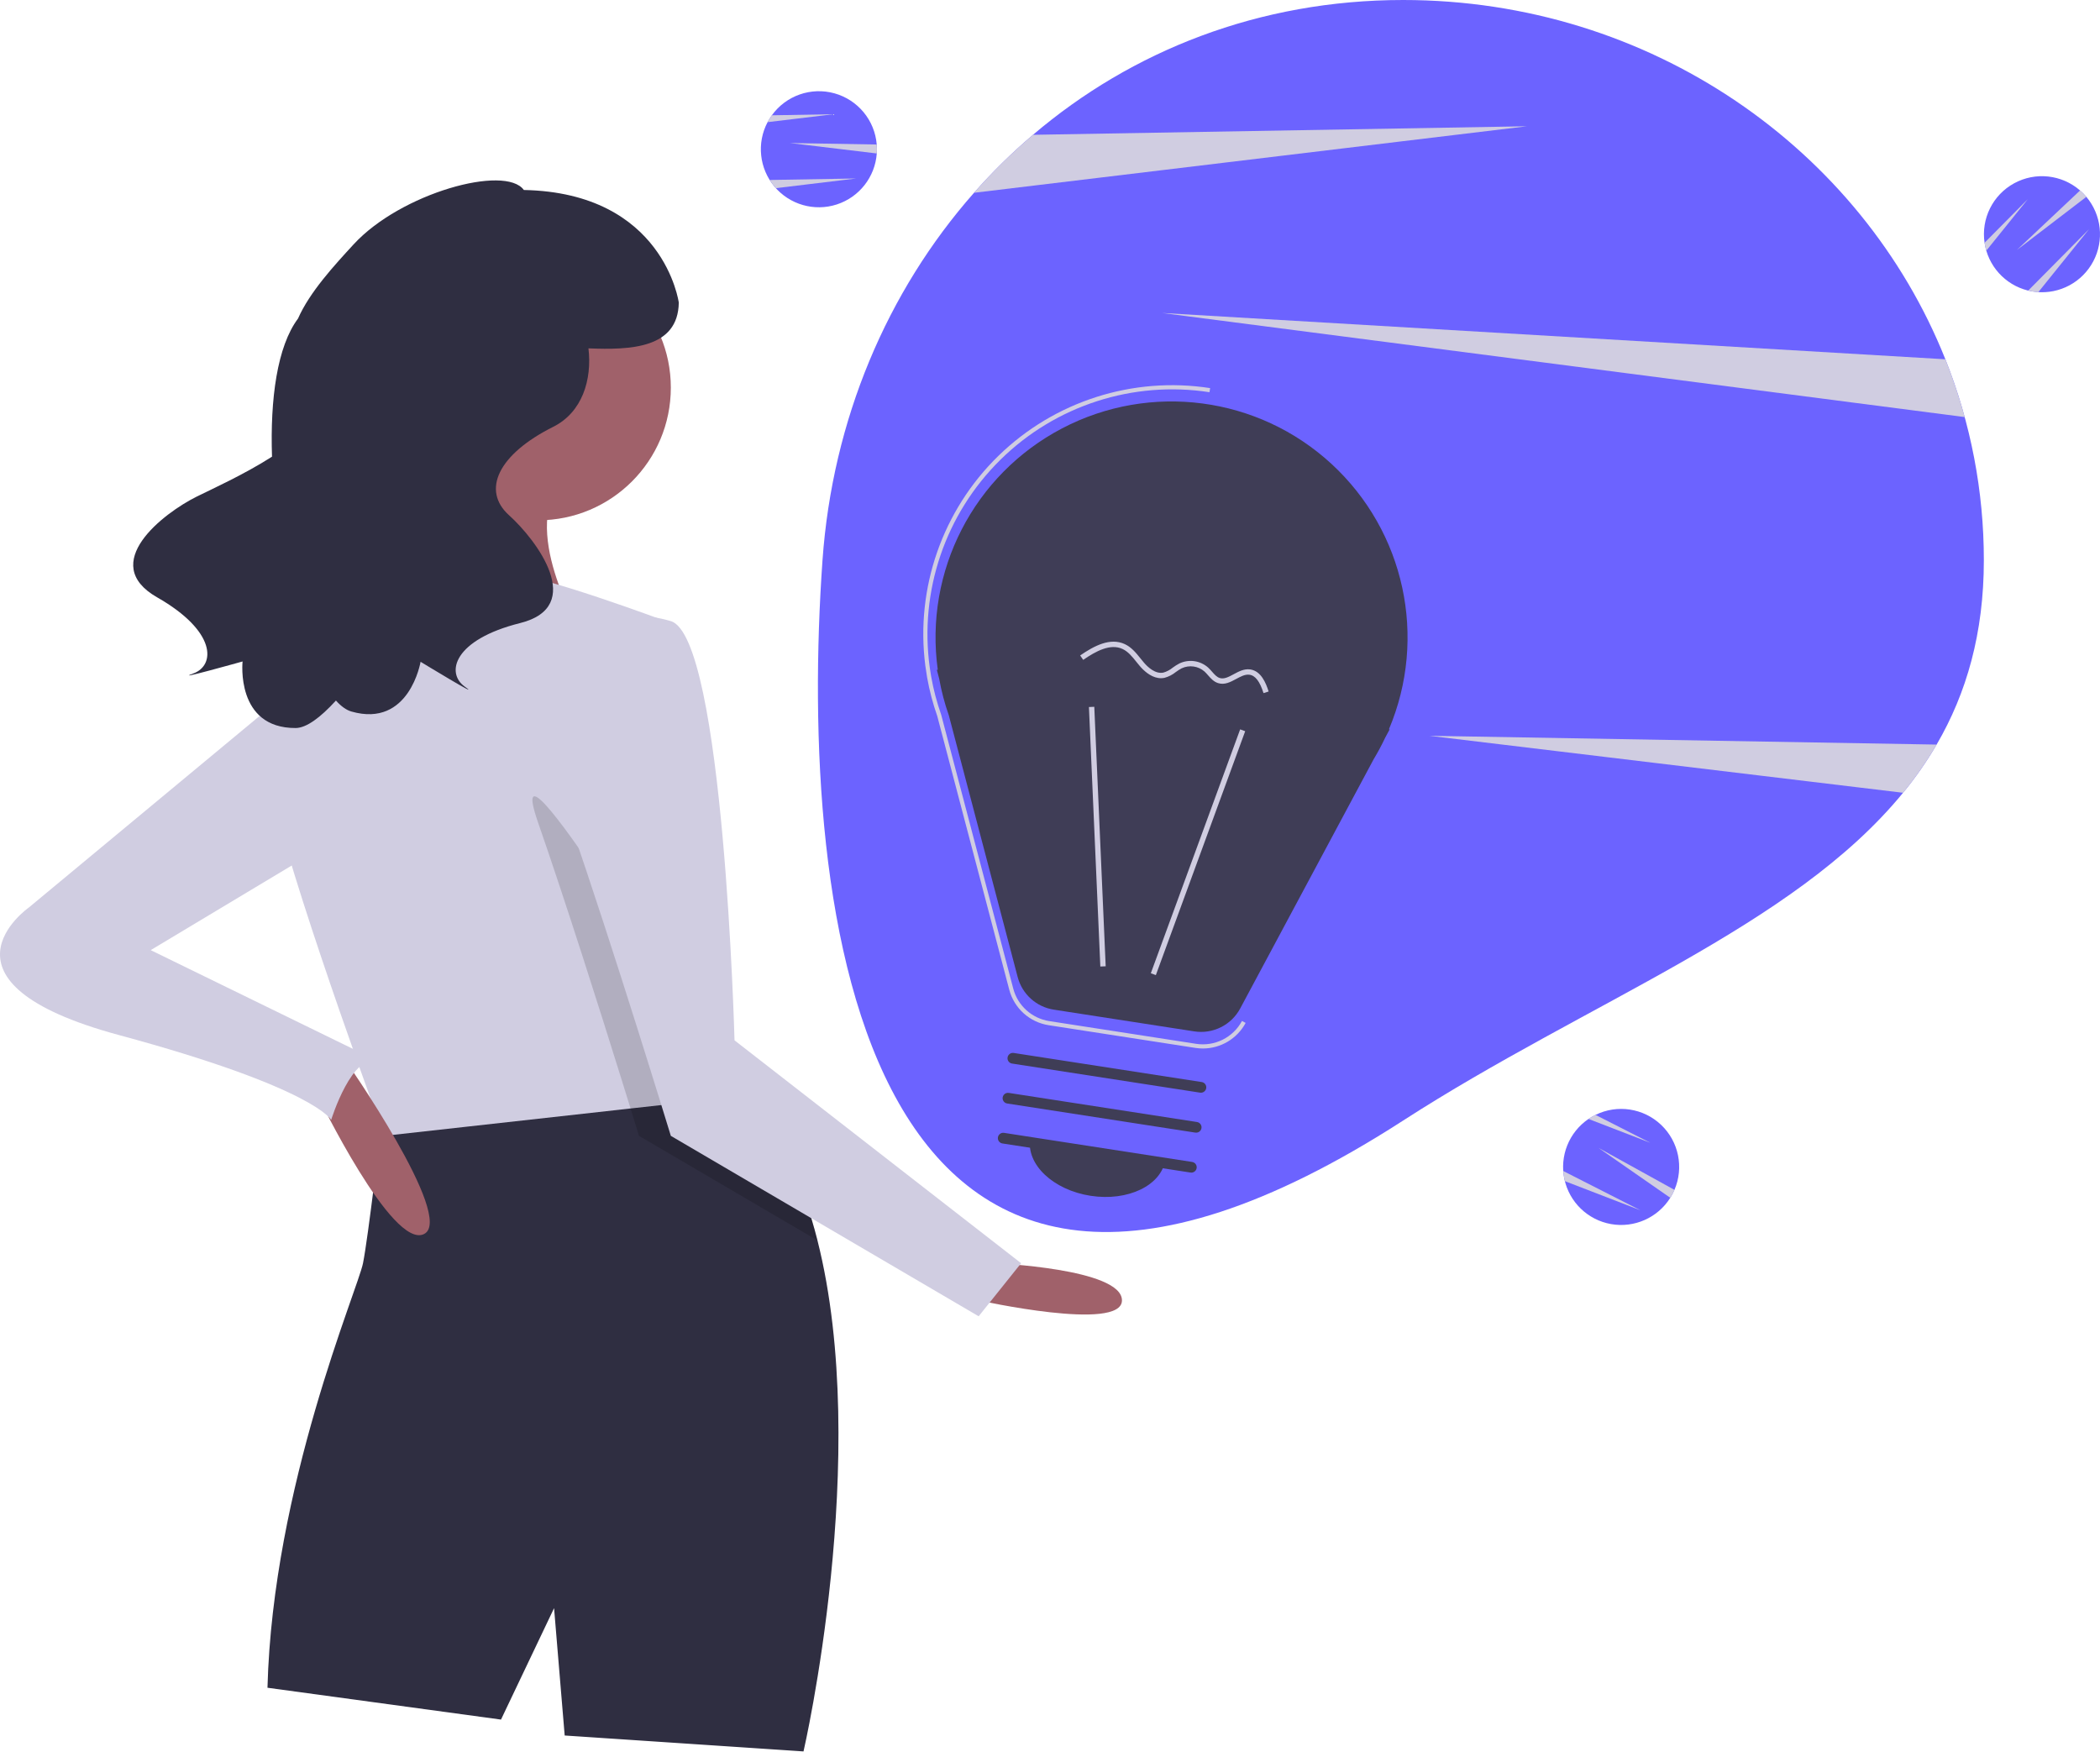
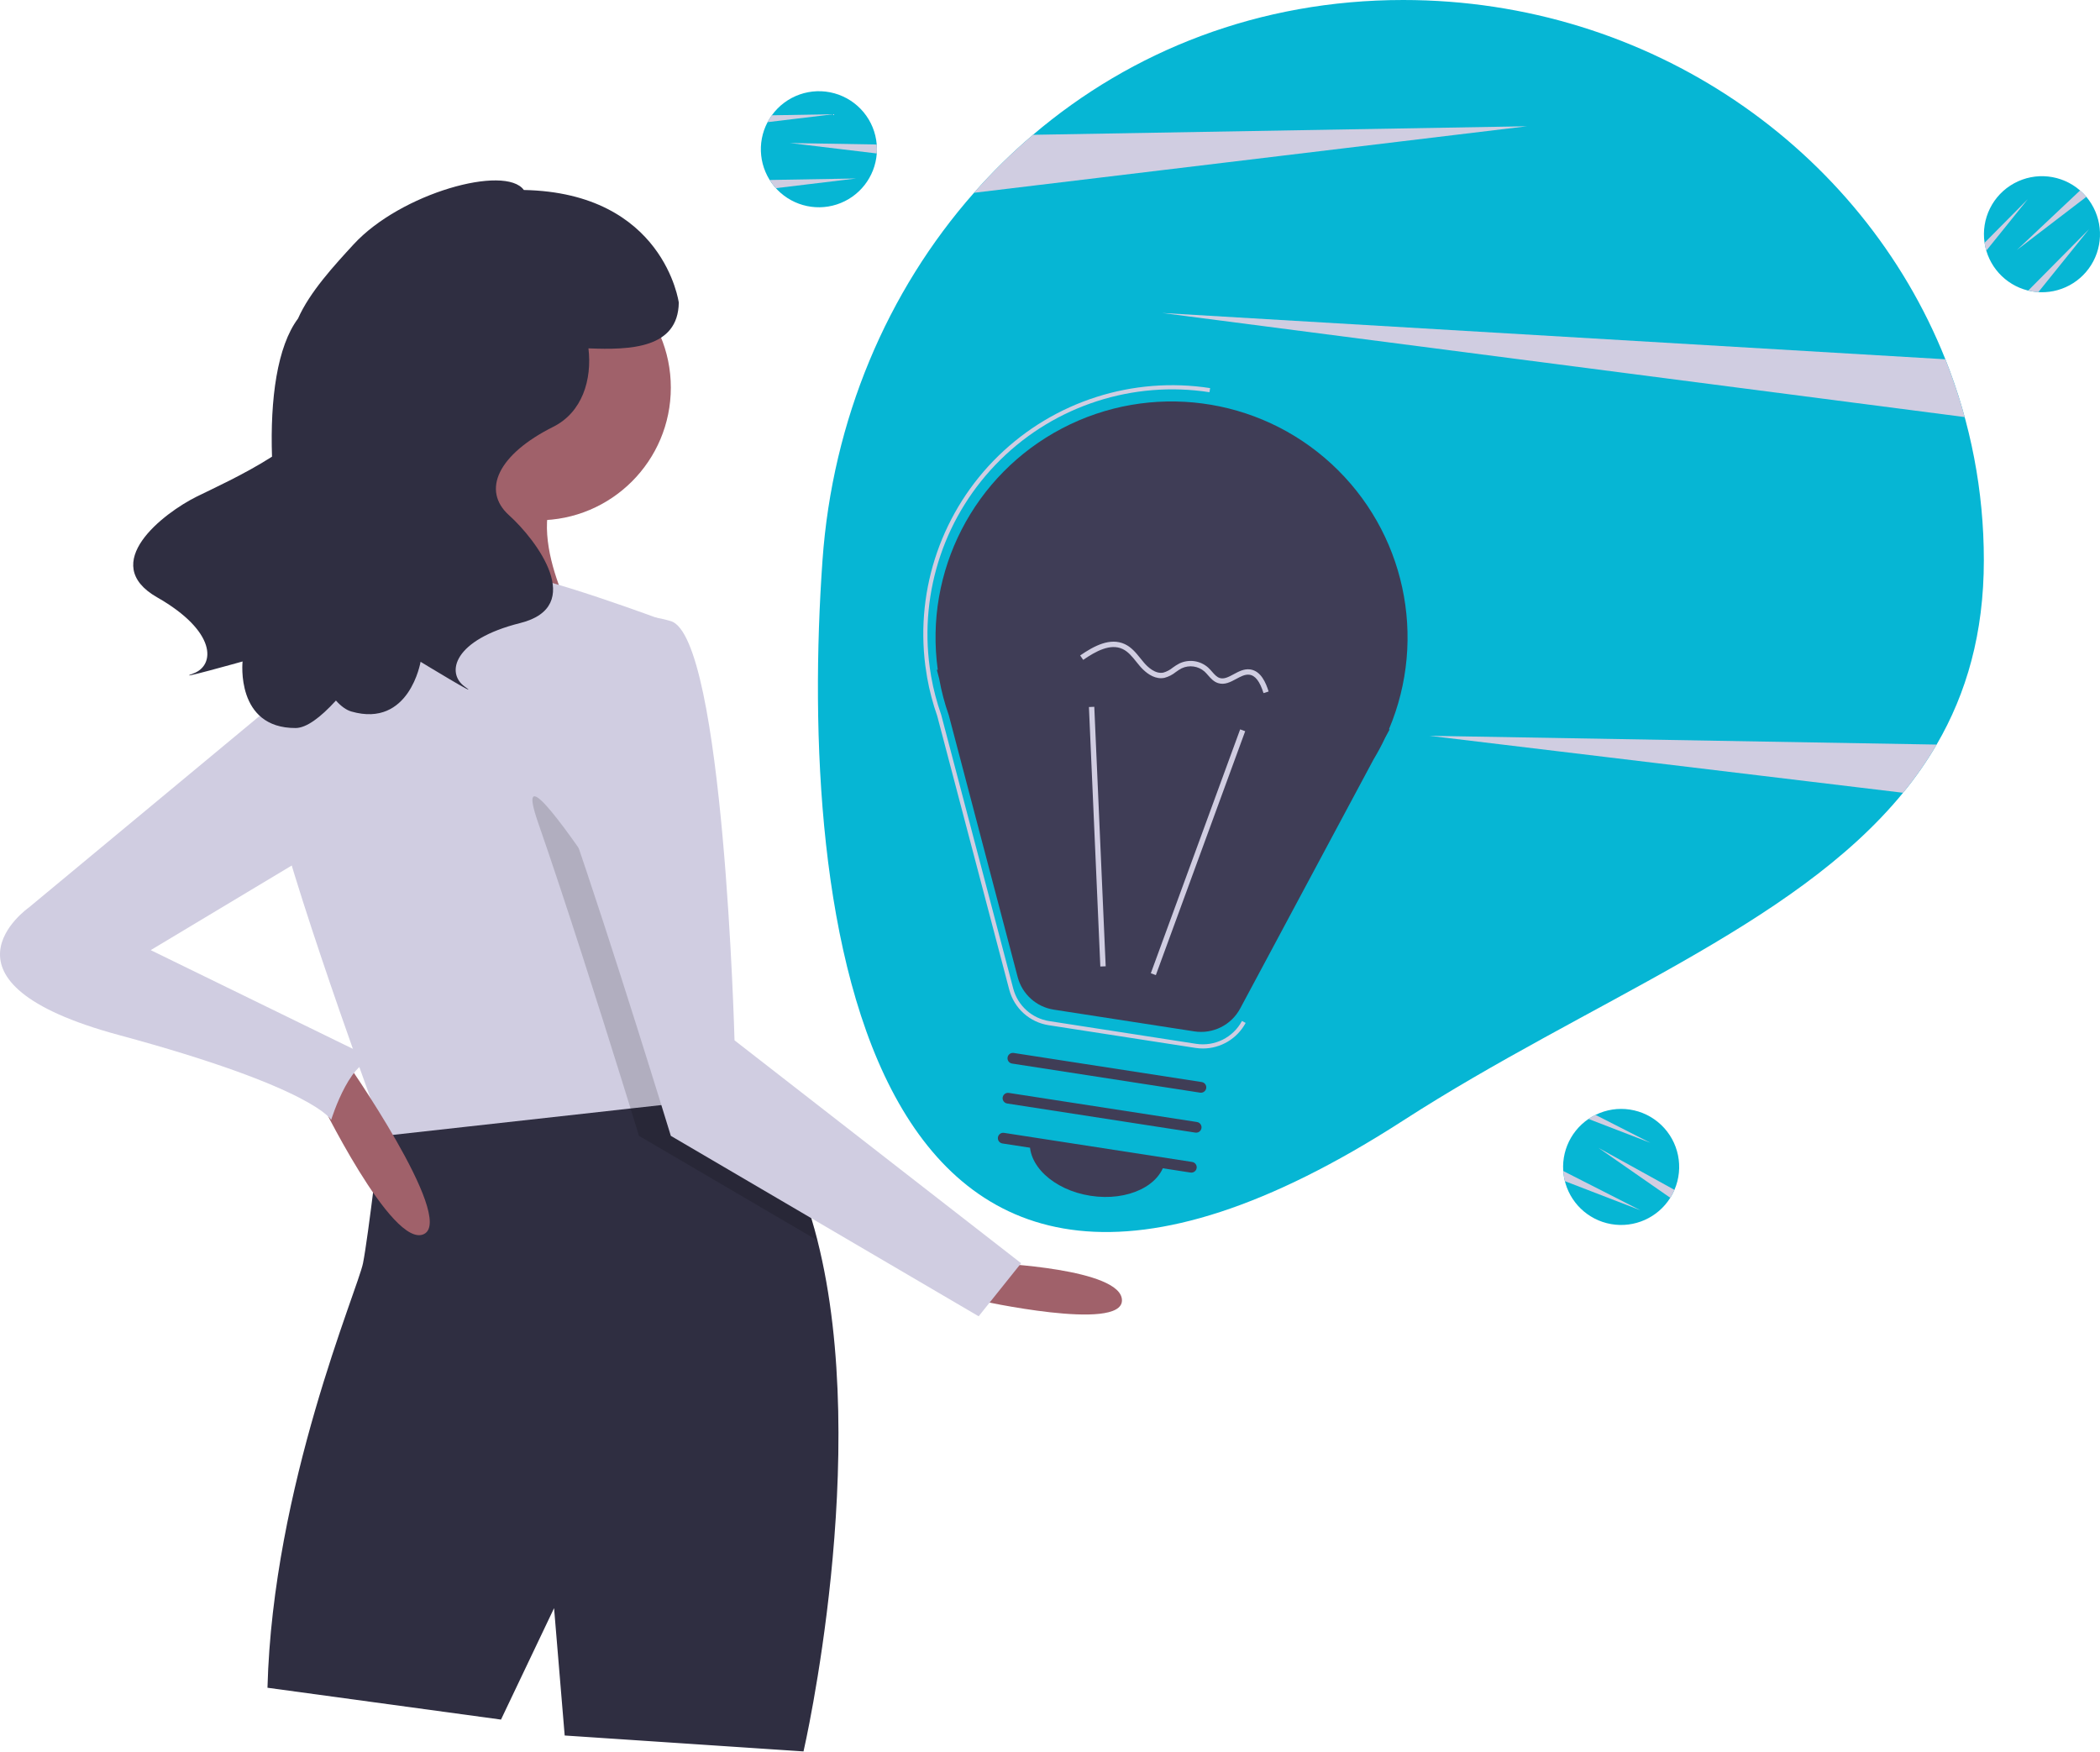
<svg xmlns="http://www.w3.org/2000/svg" data-name="Layer 1" width="1013.03" height="844.995" viewBox="0 0 1013.03 844.995">
-   <path d="M1050.484,297.813c0,35.17-8.33,64.12-22.78,88.92a177.678,177.678,0,0,1-16.19,23.25c-53.12,64.97-151.88,100.53-241.14,158.13-263.48,170.02-292.02-102.42-280.12-270.3,4.8-67.74,31.18-129.79,73.09-177.3a278.221,278.221,0,0,1,28.45-27.97c47.58-40.52,109.05-65.04,178.58-65.04,119.29,0,221.16,71.95,261.55,173.34a261.85,261.85,0,0,1,18.56,96.97Z" transform="translate(-93.48517 -27.50272)" fill="#6c63ff" />
+   <path d="M1050.484,297.813c0,35.17-8.33,64.12-22.78,88.92a177.678,177.678,0,0,1-16.19,23.25c-53.12,64.97-151.88,100.53-241.14,158.13-263.48,170.02-292.02-102.42-280.12-270.3,4.8-67.74,31.18-129.79,73.09-177.3a278.221,278.221,0,0,1,28.45-27.97c47.58-40.52,109.05-65.04,178.58-65.04,119.29,0,221.16,71.95,261.55,173.34a261.85,261.85,0,0,1,18.56,96.97Z" transform="translate(-93.48517 -27.50272)" fill="#06b6d4 " />
  <path d="M830.054,88.423l-266.71,32.09a278.221,278.221,0,0,1,28.45-27.97Z" transform="translate(-93.48517 -27.50272)" fill="#d0cde1" />
  <path d="M1027.704,386.733a177.678,177.678,0,0,1-16.19,23.25l-228.46-27.48Z" transform="translate(-93.48517 -27.50272)" fill="#d0cde1" />
  <path d="M1041.244,228.723l-387.19-50.22,377.87,22.34A260.439,260.439,0,0,1,1041.244,228.723Z" transform="translate(-93.48517 -27.50272)" fill="#d0cde1" />
-   <path d="M516.519,99.505c0,.69-.02,1.37-.08,2.04a27.997,27.997,0,1,1-52.68-15.11,25.74,25.74,0,0,1,2.06-3.31,27.989,27.989,0,0,1,50.6,14.1C516.489,97.975,516.519,98.735,516.519,99.505Z" transform="translate(-93.48517 -27.50272)" fill="#6c63ff" />
+   <path d="M516.519,99.505c0,.69-.02,1.37-.08,2.04a27.997,27.997,0,1,1-52.68-15.11,25.74,25.74,0,0,1,2.06-3.31,27.989,27.989,0,0,1,50.6,14.1C516.489,97.975,516.519,98.735,516.519,99.505Z" transform="translate(-93.48517 -27.50272)" fill="#06b6d4 " />
  <path d="M516.519,99.505c0,.69-.02,1.37-.08,2.04l-41.92-5.04,41.9.72C516.489,97.975,516.519,98.735,516.519,99.505Z" transform="translate(-93.48517 -27.50272)" fill="#d0cde1" />
  <path d="M506.519,113.615l-38.78,4.67a28.057,28.057,0,0,1-2.96-3.95Z" transform="translate(-93.48517 -27.50272)" fill="#d0cde1" />
  <path d="M495.519,82.615l-31.76,3.82a25.74,25.74,0,0,1,2.06-3.31Z" transform="translate(-93.48517 -27.50272)" fill="#d0cde1" />
-   <path d="M900.251,603.631c-.323.609-.66,1.201-1.027,1.764a27.997,27.997,0,1,1-39.45-38.042,25.739,25.739,0,0,1,3.371-1.958,27.989,27.989,0,0,1,38.086,36.175C900.942,602.265,900.612,602.95,900.251,603.631Z" transform="translate(-93.48517 -27.50272)" fill="#6c63ff" />
+   <path d="M900.251,603.631c-.323.609-.66,1.201-1.027,1.764a27.997,27.997,0,1,1-39.45-38.042,25.739,25.739,0,0,1,3.371-1.958,27.989,27.989,0,0,1,38.086,36.175C900.942,602.265,900.612,602.95,900.251,603.631Z" transform="translate(-93.48517 -27.50272)" fill="#06b6d4 " />
  <path d="M900.251,603.631c-.323.609-.66,1.201-1.027,1.764L864.558,581.292l36.674,20.278C900.942,602.265,900.612,602.95,900.251,603.631Z" transform="translate(-93.48517 -27.50272)" fill="#d0cde1" />
  <path d="M884.804,611.406l-36.444-14.054a28.057,28.057,0,0,1-.763-4.877Z" transform="translate(-93.48517 -27.50272)" fill="#d0cde1" />
  <path d="M889.619,578.867l-29.845-11.514a25.739,25.739,0,0,1,3.371-1.958Z" transform="translate(-93.48517 -27.50272)" fill="#d0cde1" />
-   <path d="M1098.564,120.955c.482.494.942.995,1.367,1.516a27.997,27.997,0,1,1-48.264,25.964,25.739,25.739,0,0,1-.836-3.808,27.989,27.989,0,0,1,46.069-25.235C1097.474,119.881,1098.026,120.404,1098.564,120.955Z" transform="translate(-93.48517 -27.50272)" fill="#6c63ff" />
+   <path d="M1098.564,120.955c.482.494.942.995,1.367,1.516a27.997,27.997,0,1,1-48.264,25.964,25.739,25.739,0,0,1-.836-3.808,27.989,27.989,0,0,1,46.069-25.235C1097.474,119.881,1098.026,120.404,1098.564,120.955Z" transform="translate(-93.48517 -27.50272)" fill="#06b6d4 " />
  <path d="M1098.564,120.955c.482.494.942.995,1.367,1.516l-33.53,25.66,30.499-28.739C1097.474,119.881,1098.026,120.404,1098.564,120.955Z" transform="translate(-93.48517 -27.50272)" fill="#d0cde1" />
  <path d="M1101.256,138.039l-24.502,30.419a28.057,28.057,0,0,1-4.877-.761Z" transform="translate(-93.48517 -27.50272)" fill="#d0cde1" />
  <path d="M1071.737,123.526l-20.07,24.91a25.739,25.739,0,0,1-.836-3.808Z" transform="translate(-93.48517 -27.50272)" fill="#d0cde1" />
  <path d="M573.266,636.956s61.446,2.56,61.446,17.922-69.126,0-69.126,0Z" transform="translate(-93.48517 -27.50272)" fill="#a0616a" />
  <path d="M481.097,872.497l-115.21-7.681L360.766,803.371l-25.602,53.765-112.65-15.361c2.56-97.289,43.524-192.017,46.084-204.819s8.679-65.696,8.679-65.696c11.188-23.733,69.817-25.961,115.774-23.81,19.048.871,35.946,2.509,46.366,3.687,6.887.768,10.958,1.331,10.958,1.331,18.357,18.92,30.185,44.702,37.456,73.504C514.047,729.739,481.097,872.497,481.097,872.497Z" transform="translate(-93.48517 -27.50272)" fill="#2f2e41" />
  <circle cx="259.6" cy="187.015" r="64.006" fill="#a0616a" />
  <path d="M309.562,229.879S291.64,309.246,263.477,332.288s110.09,0,110.09,0-30.723-51.205-7.681-74.247S309.562,229.879,309.562,229.879Z" transform="translate(-93.48517 -27.50272)" fill="#a0616a" />
  <path d="M440.133,557.589,397.659,562.299,278.839,575.51s-.563-1.511-1.562-4.25c-8.628-23.529-50.18-138.022-54.763-172.406-5.12-38.403,48.644-84.488,48.644-84.488s51.205-10.241,66.566-10.241,76.807,23.042,76.807,23.042l22.914,206.124,1.971,17.845Z" transform="translate(-93.48517 -27.50272)" fill="#d0cde1" />
  <path d="M487.831,625.972,401.73,575.51s-1.511-4.916-4.071-13.211c-1.28-4.148-2.841-9.166-4.608-14.849-9.934-31.901-26.601-84.539-39.965-122.993-20.482-58.885,79.367,104.97,79.367,104.97l4.992,3.866,1.971,17.845c6.887.768,10.958,1.331,10.958,1.331C468.731,571.388,480.56,597.17,487.831,625.972Z" transform="translate(-93.48517 -27.50272)" opacity="0.15" />
  <path d="M373.567,332.288s-25.602,33.283-5.12,92.168,48.644,151.054,48.644,151.054l148.493,87.048,20.482-25.602L447.814,529.426s-5.12-194.578-30.723-202.258S373.567,332.288,373.567,332.288Z" transform="translate(-93.48517 -27.50272)" fill="#d0cde1" />
  <path d="M246.836,556.309s35.843,74.247,51.205,66.566S259.637,538.387,259.637,538.387Z" transform="translate(-93.48517 -27.50272)" fill="#a0616a" />
  <path d="M242.996,352.77,107.303,465.42s-51.205,35.843,43.524,61.446S253.237,567.83,253.237,567.83s10.241-33.283,23.042-28.163l-110.09-53.765,89.608-53.765Z" transform="translate(-93.48517 -27.50272)" fill="#d0cde1" />
  <path d="M188.459,267.052c7.122-3.527,22.848-10.645,36.243-19.22-.939-27.898,2.496-53.223,12.552-66.647,5.645-12.817,17.498-25.648,26.781-35.753,22.798-24.815,73.21-38.667,82.151-26.268,67.625,1.335,74.745,54.343,74.745,54.343-.352,22.172-23.396,22.873-43.582,22.066,1.808,15.136-3.01,30.864-16.96,37.839-26.676,13.338-34.679,30.677-21.341,42.682s37.346,44.015,5.335,52.018-36.013,24.009-26.676,30.678S296.368,346.784,296.368,346.784s-5.335,32.011-33.345,24.008c-2.51-.717-5.019-2.555-7.485-5.303-7.565,8.312-14.313,13.227-19.4,13.254-29.13.154-25.637-32.11-25.637-32.11s-34.576,9.71-23.787,5.806,11.251-20.396-17.417-36.734S172.379,275.015,188.459,267.052Z" transform="translate(-93.48517 -27.50272)" fill="#2f2e41" />
  <path d="M545.869,350.684l-.464-.061,1.133,4.306a113.176,113.176,0,0,0,4.65,17.677L584.414,498.913a21.408,21.408,0,0,0,17.431,15.71l67.76,10.483a21.408,21.408,0,0,0,22.146-11.052l64.394-120.276a113.003,113.003,0,0,0,5.508-10.288l2.186-4.084-.341-.045a113.847,113.847,0,1,0-217.629-28.678Z" transform="translate(-93.48517 -27.50272)" fill="#3f3d56" />
  <path d="M673.763,533.358a23.298,23.298,0,0,1-3.564-.274l-70.828-10.958a23.371,23.371,0,0,1-19.034-17.155L545.606,372.945a119.056,119.056,0,0,1-4.878-18.556l-.878-5.776A120.026,120.026,0,0,1,677.242,214.75l-.307,1.977a118.069,118.069,0,0,0-134.931,132.913l.675,4.32a118.281,118.281,0,0,0,4.837,18.4l34.754,132.103a21.37,21.37,0,0,0,17.405,15.688l70.828,10.958a21.407,21.407,0,0,0,22.114-11.036l1.764.943A23.421,23.421,0,0,1,673.763,533.358Z" transform="translate(-93.48517 -27.50272)" fill="#d0cde1" />
  <rect x="608.739" y="437.38" width="125.314" height="2.587" transform="translate(-64.90222 890.7514) rotate(-69.88499)" fill="#d0cde1" />
  <rect x="621.528" y="368.501" width="2.587" height="125.314" transform="translate(-111.8108 0.25189) rotate(-2.51583)" fill="#d0cde1" />
  <path d="M667.775,593.213l-90.757-14.04a2.587,2.587,0,0,1,.791-5.113l90.757,14.04a2.587,2.587,0,1,1-.791,5.113Z" transform="translate(-93.48517 -27.50272)" fill="#3f3d56" />
  <path d="M670.102,573.941l-90.757-14.04a2.587,2.587,0,1,1,.791-5.113l90.757,14.04a2.587,2.587,0,1,1-.791,5.113Z" transform="translate(-93.48517 -27.50272)" fill="#3f3d56" />
  <path d="M672.429,554.668,581.672,540.627a2.587,2.587,0,0,1,.791-5.113l90.757,14.04a2.587,2.587,0,0,1-.791,5.113Z" transform="translate(-93.48517 -27.50272)" fill="#3f3d56" />
  <path d="M619.575,604.429c18.002,2.785,34.148-4.99,36.063-17.367l-65.192-10.085C588.532,589.353,601.573,601.644,619.575,604.429Z" transform="translate(-93.48517 -27.50272)" fill="#3f3d56" />
  <path d="M652.199,354.602c-3.872-.598-7.076-3.659-8.833-5.711-.576-.673-1.137-1.37-1.699-2.07-2.046-2.546-3.977-4.951-6.666-6.205-5.937-2.77-12.932,1.099-18.989,5.25l-1.463-2.133c6.659-4.565,14.424-8.782,21.546-5.461,3.235,1.509,5.449,4.265,7.589,6.929.545.679,1.089,1.355,1.647,2.008,1.826,2.133,5.469,5.589,9.372,4.792a12.598,12.598,0,0,0,4.495-2.38,24.077,24.077,0,0,1,3.181-2.007,12.669,12.669,0,0,1,13.907,1.965,25.024,25.024,0,0,1,1.887,1.996c1.164,1.327,2.262,2.579,3.692,3.034,2.114.676,4.349-.533,6.717-1.809,2.442-1.318,4.966-2.681,7.83-2.345.093.011.187.024.279.038,5.096.788,7.445,6.424,8.774,10.629l-2.467.779c-1.806-5.717-4.006-8.56-6.889-8.877-2.051-.241-4.114.872-6.298,2.051-2.738,1.478-5.571,3.007-8.731,1.998-2.115-.673-3.507-2.259-4.852-3.792a22.797,22.797,0,0,0-1.688-1.793,10.165,10.165,0,0,0-11.012-1.557,21.837,21.837,0,0,0-2.836,1.801,14.697,14.697,0,0,1-5.47,2.802A8.504,8.504,0,0,1,652.199,354.602Z" transform="translate(-93.48517 -27.50272)" fill="#d0cde1" />
</svg>
